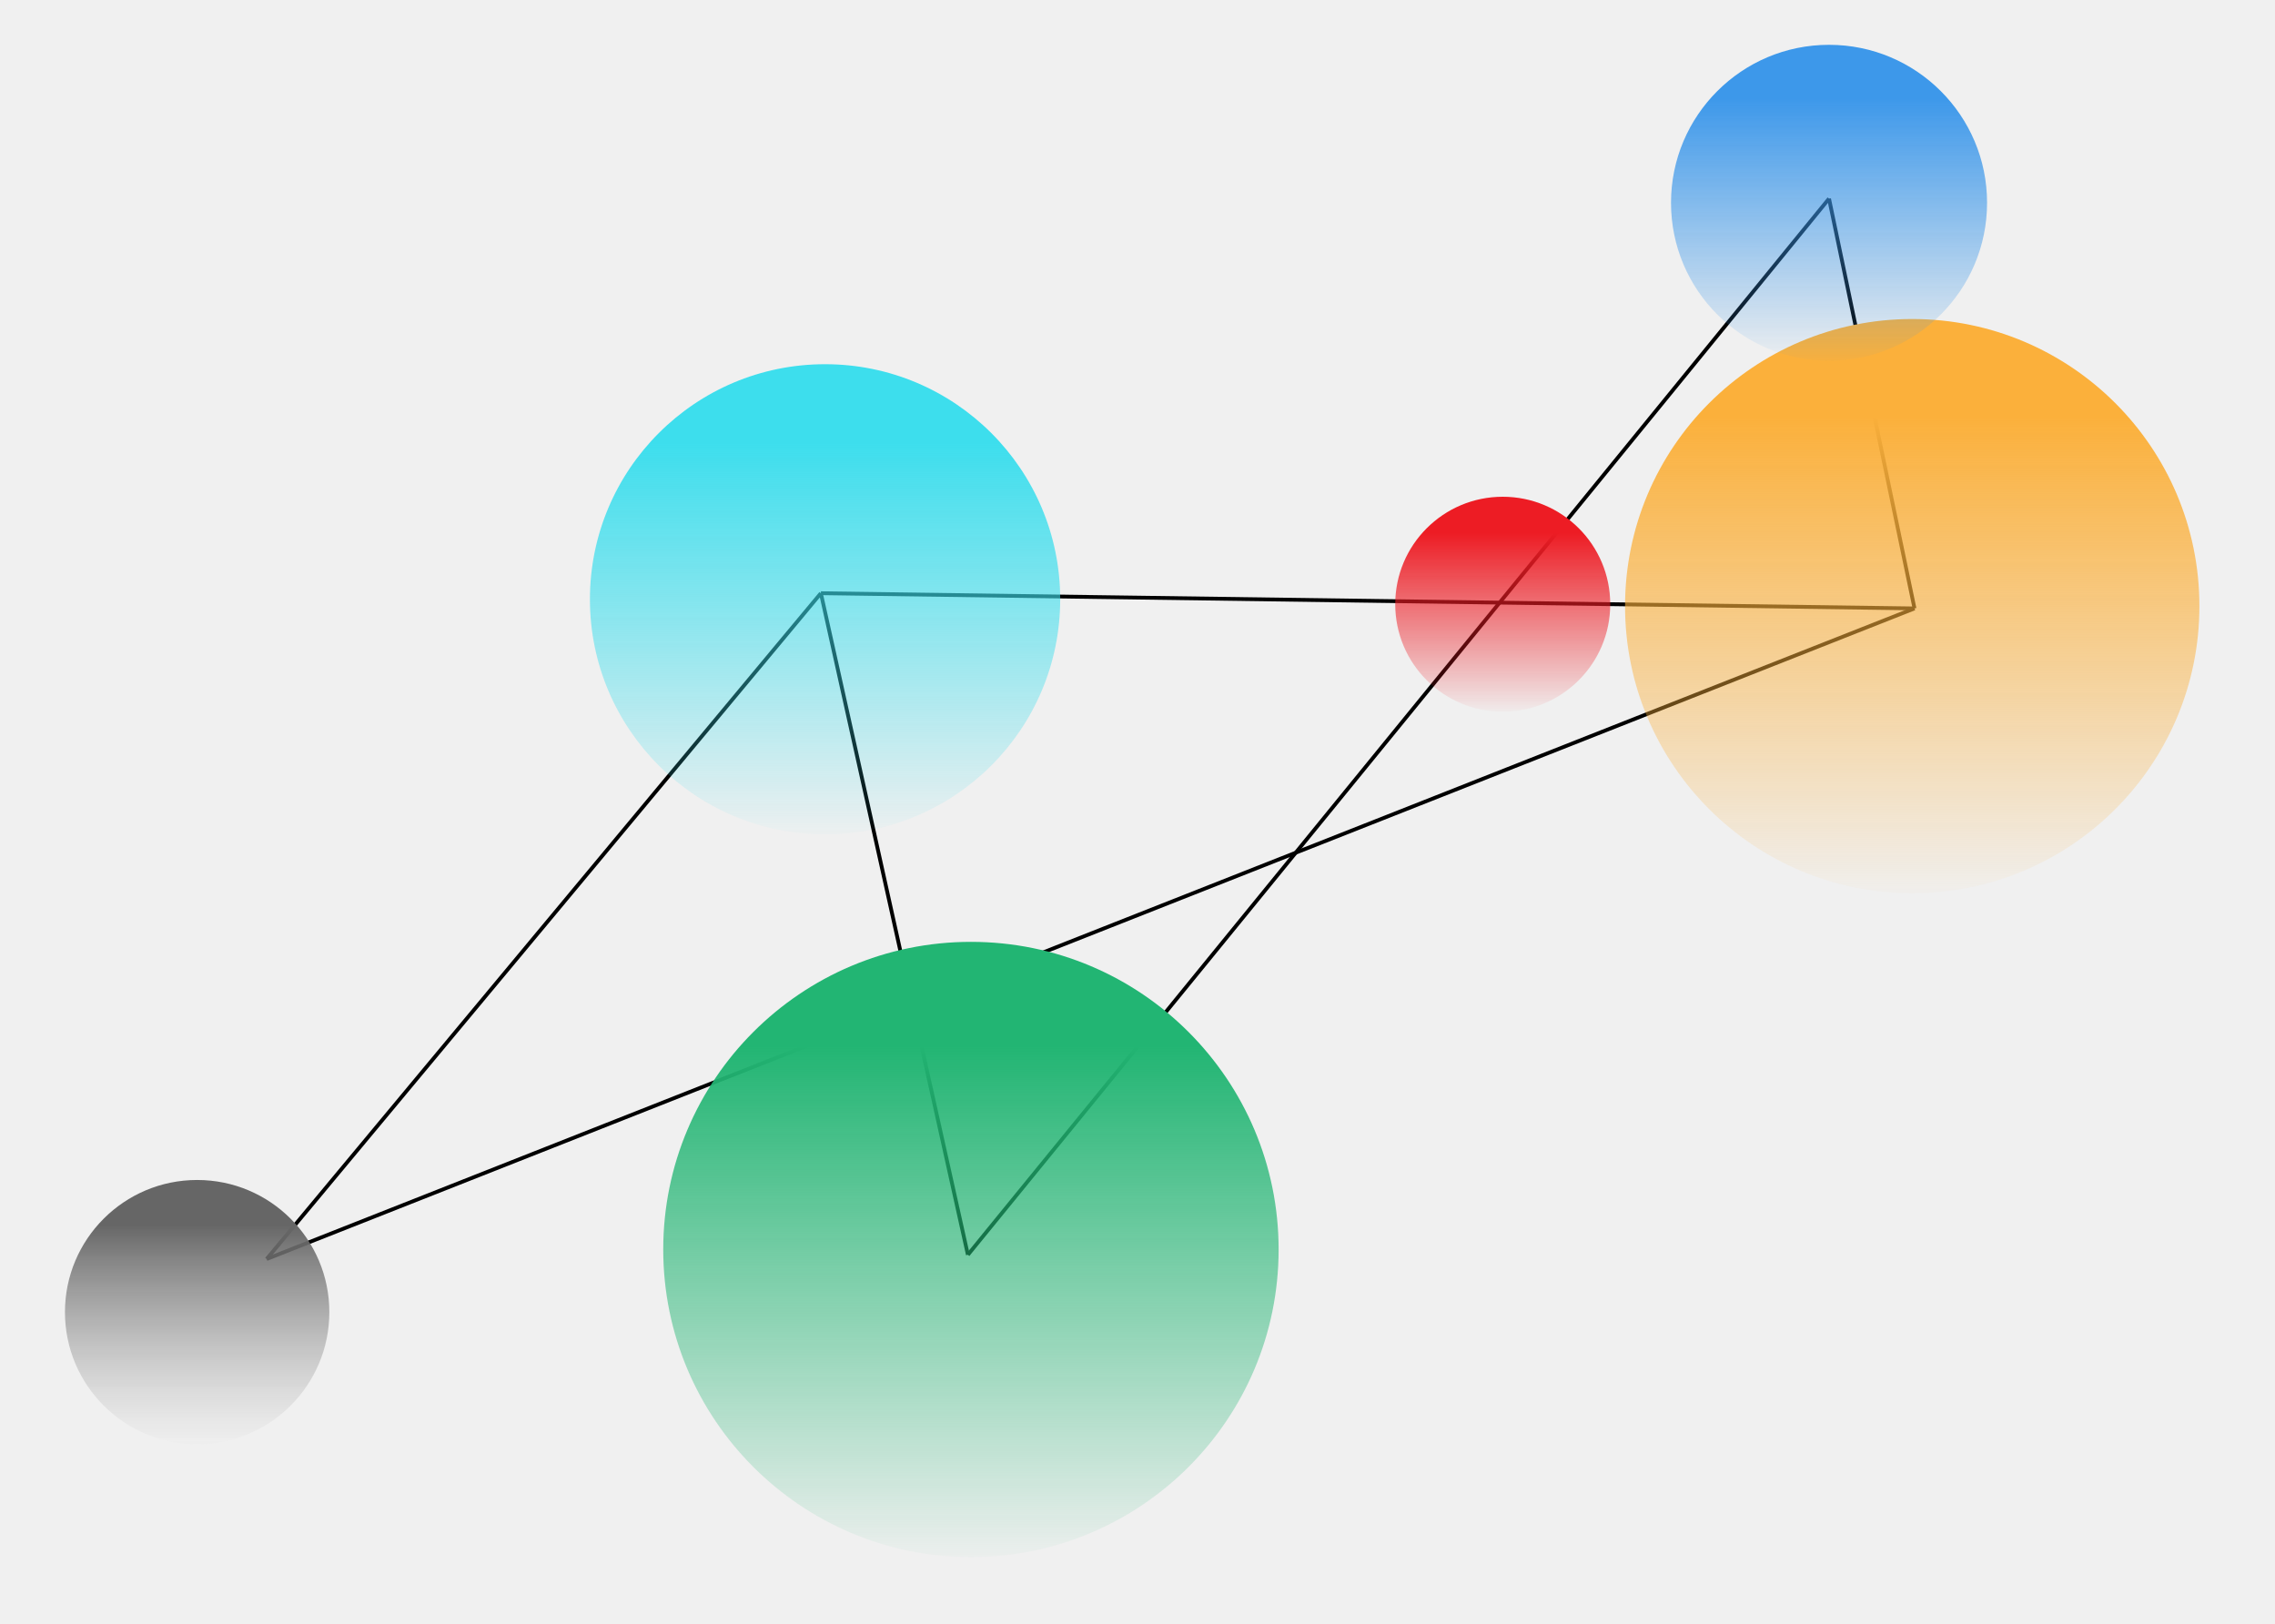
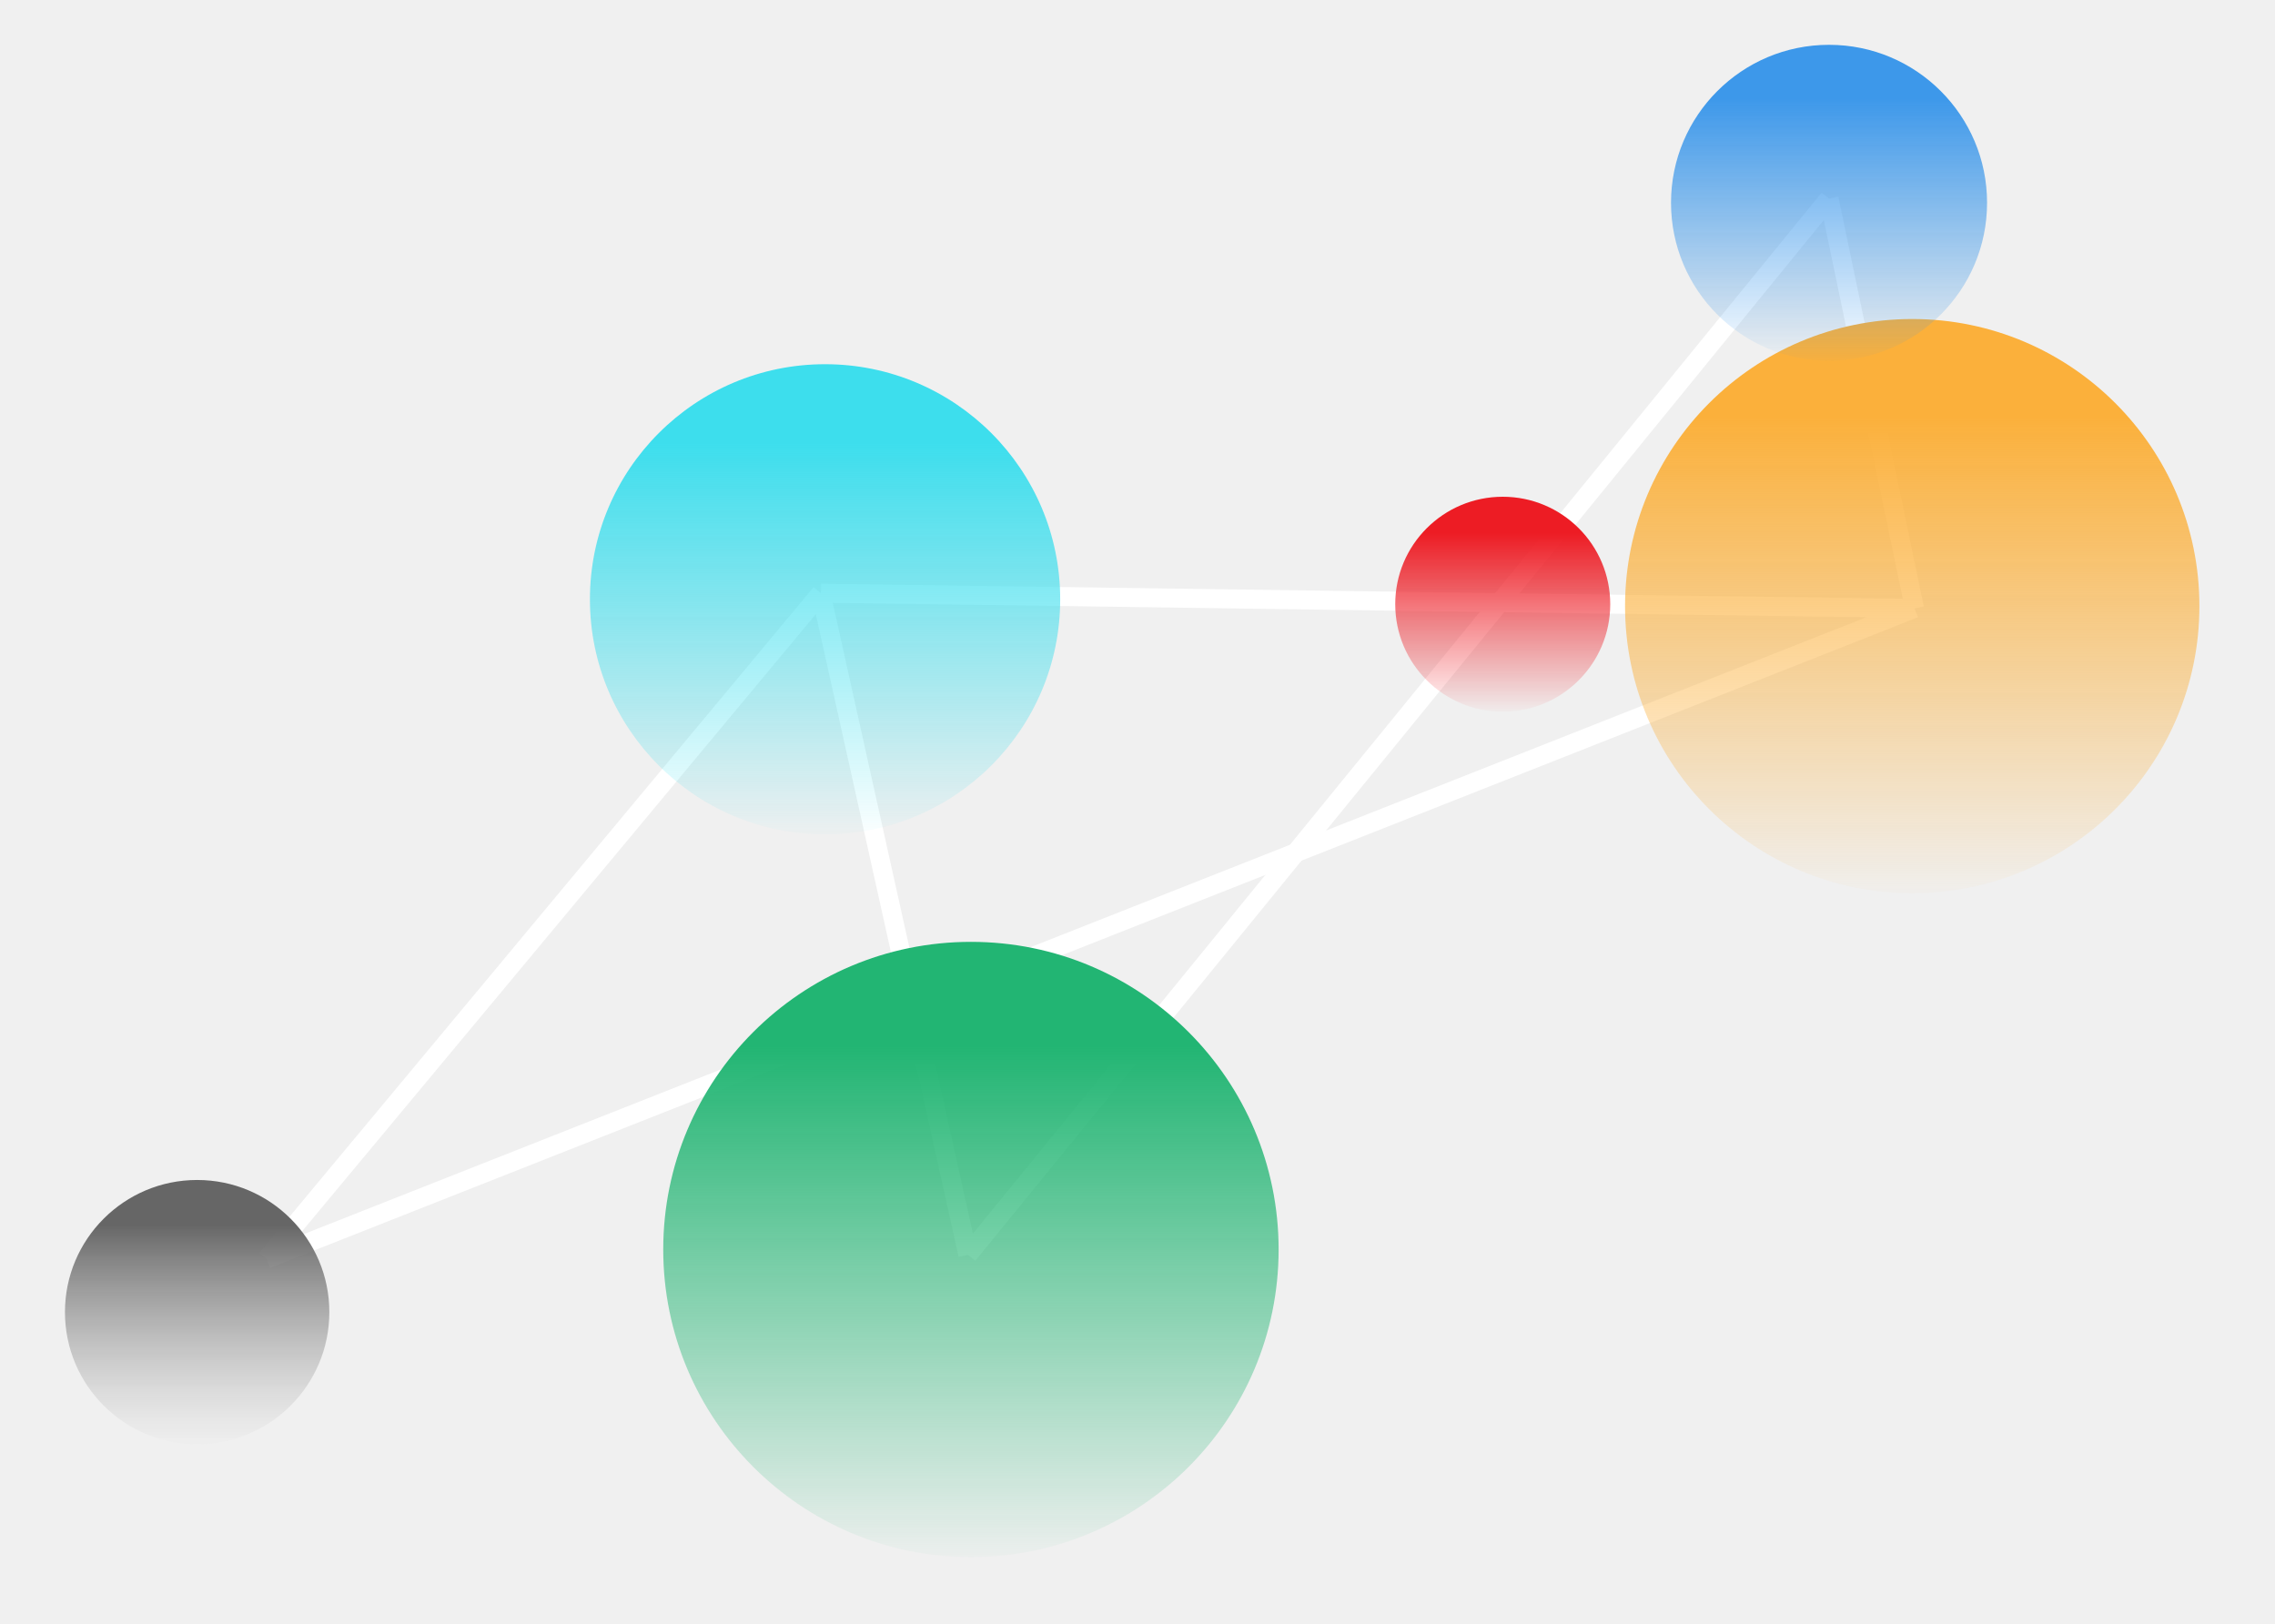
<svg xmlns="http://www.w3.org/2000/svg" version="1.1" id="Layer_1" x="0px" y="0px" viewBox="0 0 598.9 427.5" style="enable-background:new 0 0 598.9 427.5;" xml:space="preserve">
  <style type="text/css">
- 	.st0{fill:none;stroke:#000000;stroke-miterlimit:10;}
+ 	.st0{fill:none;stroke:#FFFFFF;stroke-width:5;stroke-miterlimit:10;}
	.st1{fill:url(#SVGID_1_);}
	.st2{fill:url(#SVGID_2_);}
	.st3{fill:url(#SVGID_3_);}
	.st4{fill:url(#SVGID_4_);}
	.st5{fill:url(#SVGID_5_);}
	.st6{fill:url(#SVGID_6_);}
</style>
  <g>
    <g>
      <line class="st0" x1="216.1" y1="156.2" x2="70.2" y2="331.5" />
      <line class="st0" x1="504" y1="160.2" x2="481.5" y2="52.3" />
      <line class="st0" x1="254.8" y1="330.4" x2="481.5" y2="52.3" />
      <line class="st0" x1="216.1" y1="156.2" x2="504" y2="160.2" />
      <line class="st0" x1="70.2" y1="331.5" x2="504" y2="160.2" />
      <line class="st0" x1="254.8" y1="330.4" x2="216.1" y2="156.2" />
    </g>
-     <linearGradient id="SVGID_1_" gradientUnits="userSpaceOnUse" x1="377.586" y1="318.492" x2="436.621" y2="318.492" gradientTransform="matrix(6.123234e-17 1 -1 6.123234e-17 370.3838 -55.0958)">
+     <linearGradient id="SVGID_1_" gradientUnits="userSpaceOnUse" x1="206.586" y1="1388.516" x2="265.621" y2="1388.516" gradientTransform="matrix(6.123234e-17 1 1 -6.123234e-17 -1336.616 115.9042)">
      <stop offset="0" style="stop-color:#666666" />
      <stop offset="0.45" style="stop-color:#868686;stop-opacity:0.55" />
      <stop offset="1" style="stop-color:#B3B3B3;stop-opacity:0" />
    </linearGradient>
    <circle class="st1" cx="51.9" cy="345.5" r="34.8" />
-     <linearGradient id="SVGID_2_" gradientUnits="userSpaceOnUse" x1="171.908" y1="153.212" x2="277.11" y2="153.212" gradientTransform="matrix(6.123234e-17 1 -1 6.123234e-17 370.3838 -55.0958)">
+     <linearGradient id="SVGID_2_" gradientUnits="userSpaceOnUse" x1="0.908" y1="1553.816" x2="106.11" y2="1553.816" gradientTransform="matrix(6.123234e-17 1 1 -6.123234e-17 -1336.616 115.9042)">
      <stop offset="0" style="stop-color:#3DDEED" />
      <stop offset="1" style="stop-color:#3DDEED;stop-opacity:0" />
    </linearGradient>
    <circle class="st2" cx="217.2" cy="157.8" r="61.9" />
-     <linearGradient id="SVGID_3_" gradientUnits="userSpaceOnUse" x1="164.773" y1="-133.058" x2="293.149" y2="-133.058" gradientTransform="matrix(6.123234e-17 1 -1 6.123234e-17 370.3838 -55.0958)">
+     <linearGradient id="SVGID_3_" gradientUnits="userSpaceOnUse" x1="-6.228" y1="1840.016" x2="122.149" y2="1840.016" gradientTransform="matrix(6.123234e-17 1 1 -6.123234e-17 -1336.616 115.9042)">
      <stop offset="0" style="stop-color:#FBB03B" />
      <stop offset="1" style="stop-color:#FBB03B;stop-opacity:0" />
    </linearGradient>
    <circle class="st3" cx="503.4" cy="159.6" r="75.6" />
-     <linearGradient id="SVGID_4_" gradientUnits="userSpaceOnUse" x1="330.581" y1="114.82" x2="468.121" y2="114.82" gradientTransform="matrix(6.123234e-17 1 -1 6.123234e-17 370.3838 -55.0958)">
+     <linearGradient id="SVGID_4_" gradientUnits="userSpaceOnUse" x1="159.581" y1="1592.216" x2="297.121" y2="1592.216" gradientTransform="matrix(6.123234e-17 1 1 -6.123234e-17 -1336.616 115.9042)">
      <stop offset="0" style="stop-color:#22B573" />
      <stop offset="1" style="stop-color:#22B573;stop-opacity:0" />
    </linearGradient>
    <circle class="st4" cx="255.6" cy="329" r="81" />
-     <linearGradient id="SVGID_5_" gradientUnits="userSpaceOnUse" x1="80.98" y1="-111.08" x2="151.654" y2="-111.08" gradientTransform="matrix(6.123234e-17 1 -1 6.123234e-17 370.3838 -55.0958)">
+     <linearGradient id="SVGID_5_" gradientUnits="userSpaceOnUse" x1="-90.02" y1="1818.116" x2="-19.346" y2="1818.116" gradientTransform="matrix(6.123234e-17 1 1 -6.123234e-17 -1336.616 115.9042)">
      <stop offset="0" style="stop-color:#3D98EA" />
      <stop offset="1" style="stop-color:#3D98EA;stop-opacity:0" />
    </linearGradient>
    <circle class="st5" cx="481.5" cy="53.4" r="41.6" />
-     <linearGradient id="SVGID_6_" gradientUnits="userSpaceOnUse" x1="195.434" y1="-25.195" x2="243.586" y2="-25.195" gradientTransform="matrix(6.123234e-17 1 -1 6.123234e-17 370.3838 -55.0958)">
+     <linearGradient id="SVGID_6_" gradientUnits="userSpaceOnUse" x1="24.434" y1="1732.216" x2="72.586" y2="1732.216" gradientTransform="matrix(6.123234e-17 1 1 -6.123234e-17 -1336.616 115.9042)">
      <stop offset="0" style="stop-color:#ED1C24" />
      <stop offset="1" style="stop-color:#ED1C24;stop-opacity:0" />
    </linearGradient>
    <circle class="st6" cx="395.6" cy="159.1" r="28.3" />
  </g>
</svg>
